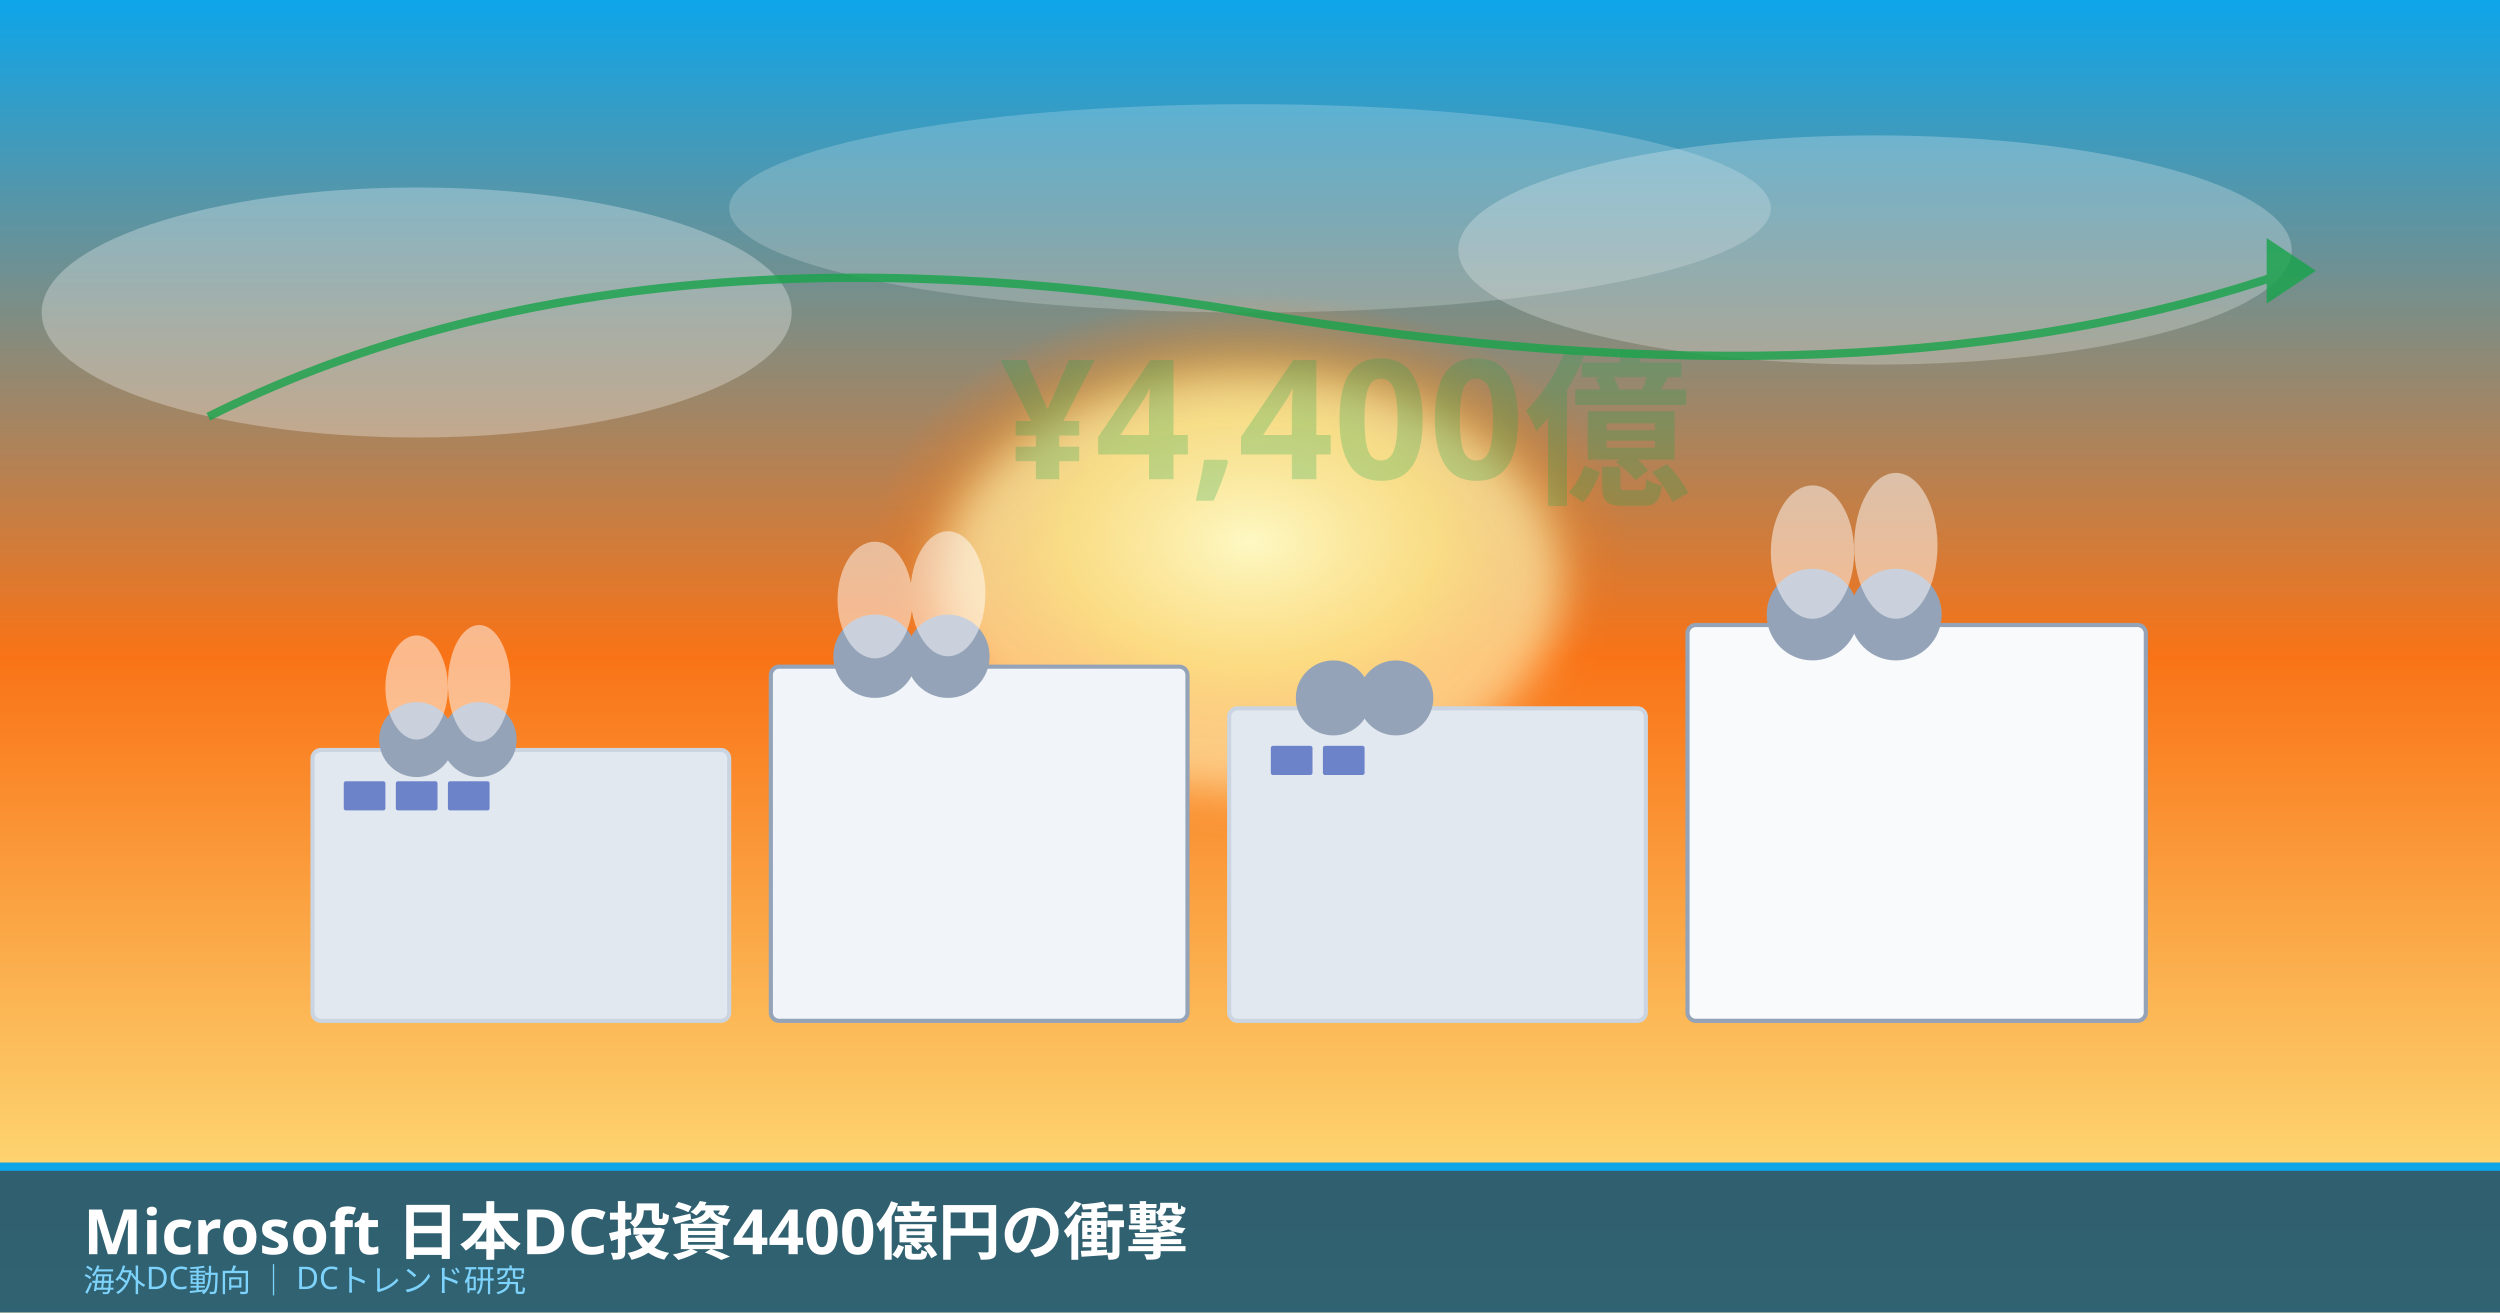
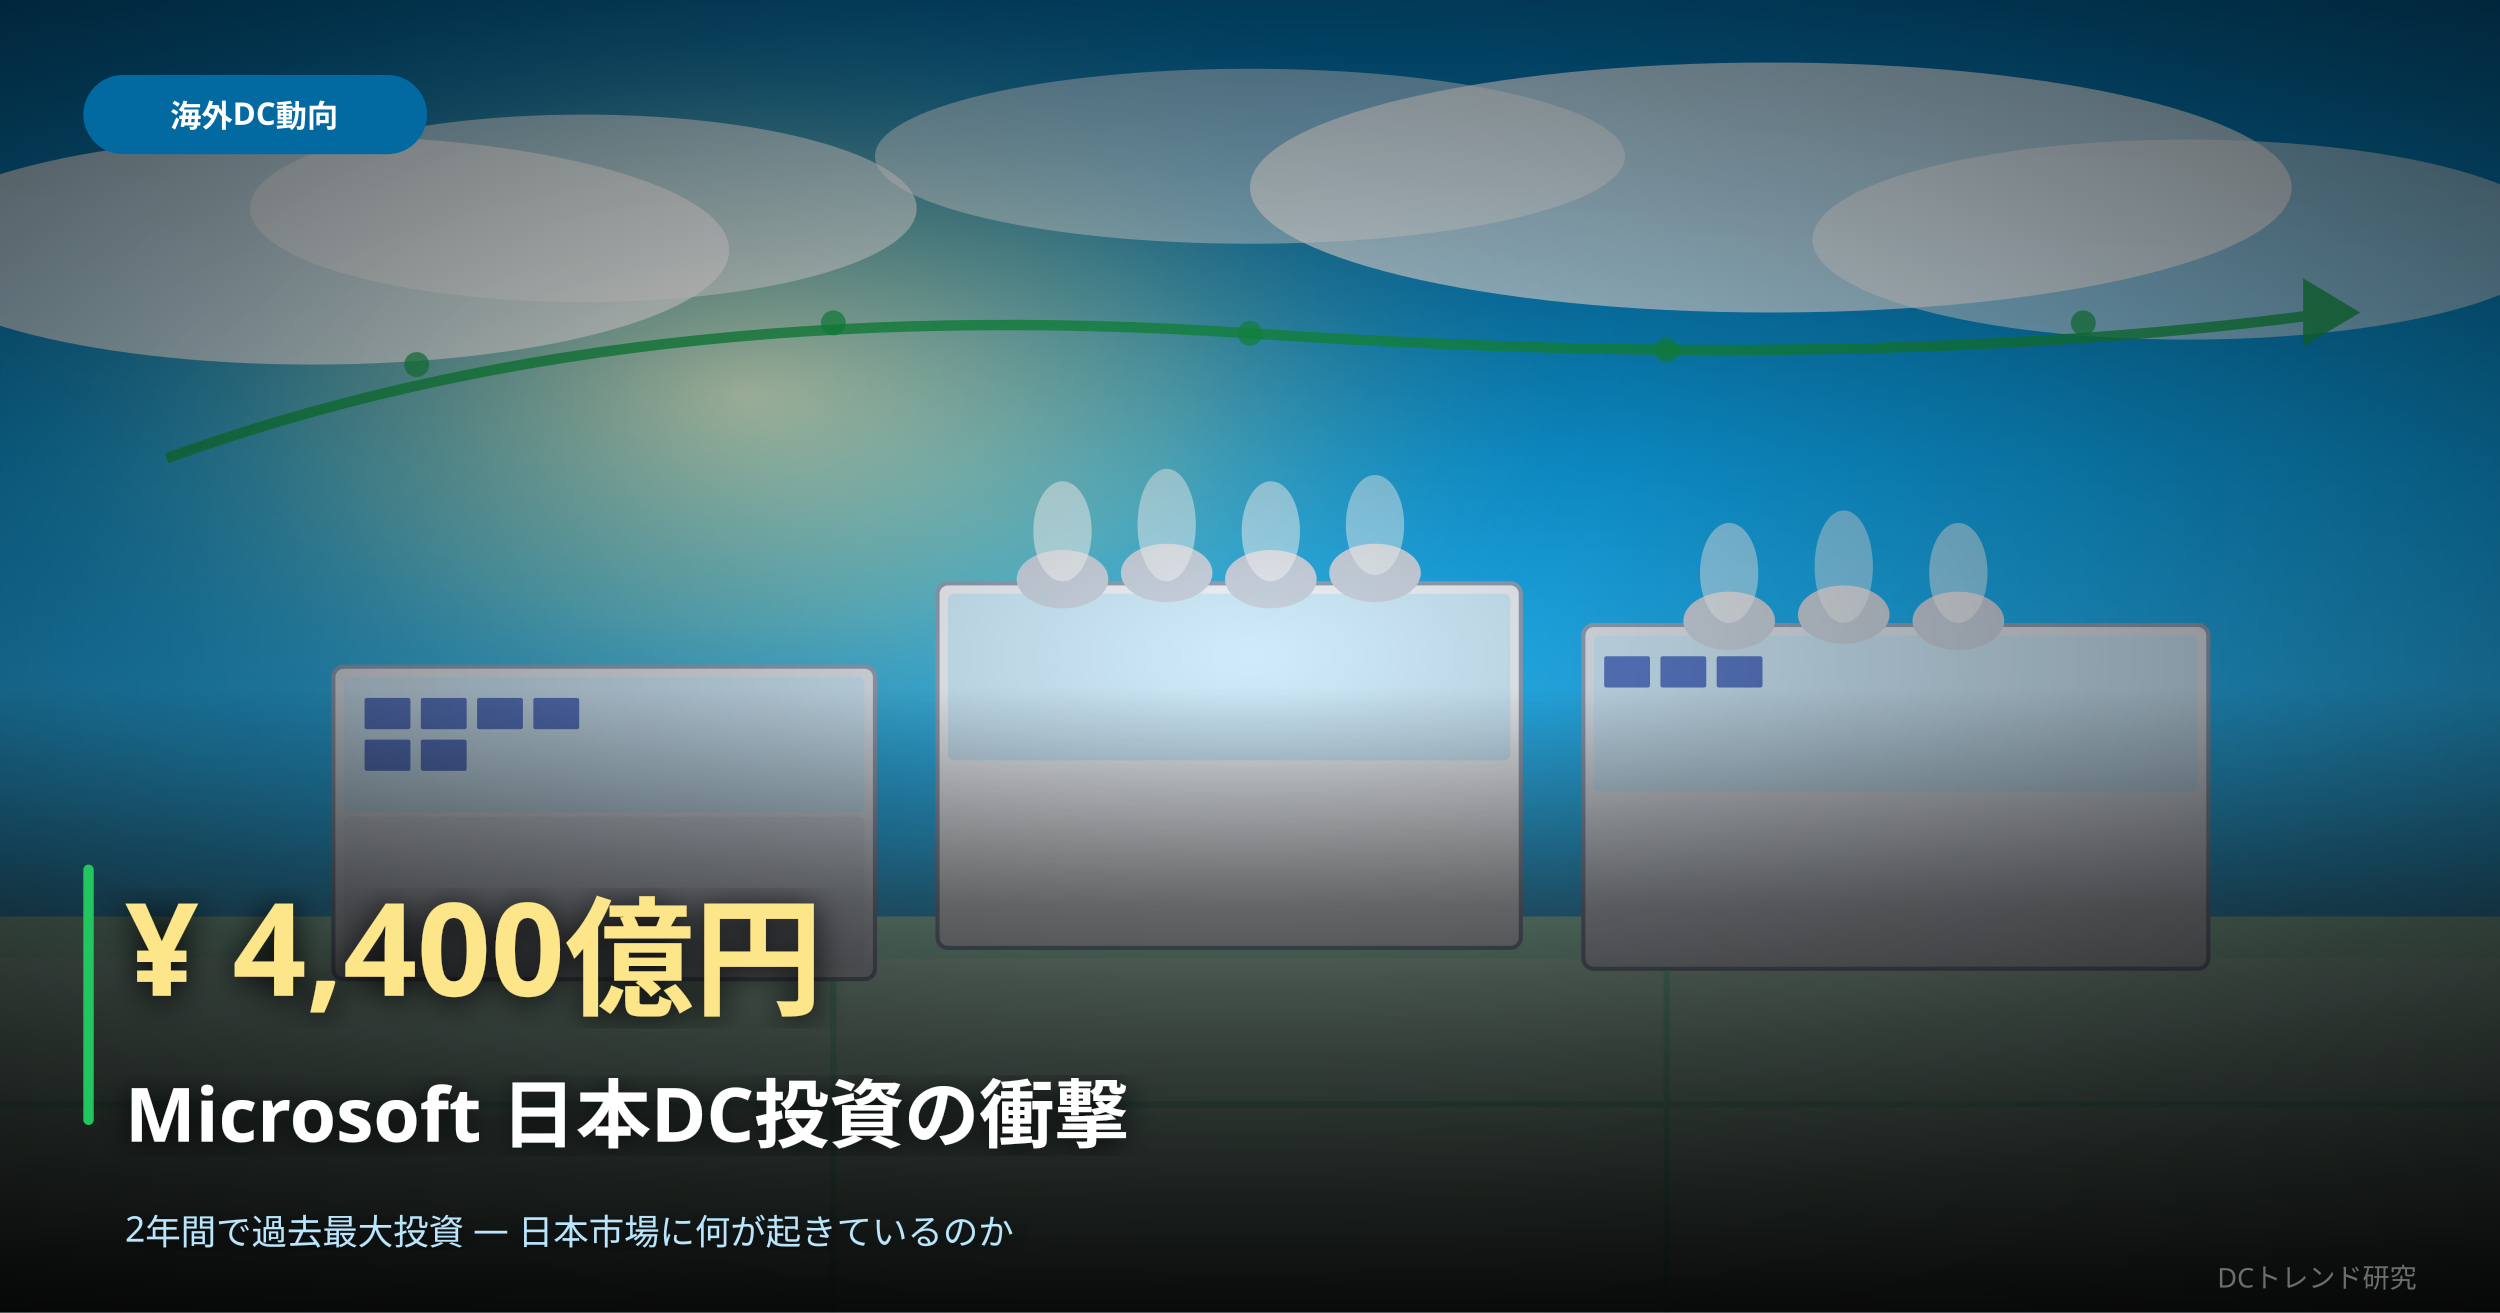
<svg xmlns="http://www.w3.org/2000/svg" viewBox="0 0 1200 630">
  <defs>
-     <linearGradient id="sunrise" x1="0" y1="0" x2="0" y2="1">
-       <stop offset="0%" stop-color="#0ea5e9" />
-       <stop offset="50%" stop-color="#f97316" />
-       <stop offset="100%" stop-color="#fef08a" />
+     <linearGradient id="bluesky" x1="0" y1="0" x2="0" y2="1">
+       <stop offset="0%" stop-color="#0369a1" />
+       <stop offset="35%" stop-color="#0ea5e9" />
+       <stop offset="65%" stop-color="#38bdf8" />
+       <stop offset="100%" stop-color="#bae6fd" />
    </linearGradient>
-     <radialGradient id="sun" cx="50%" cy="45%" r="30%">
-       <stop offset="0%" stop-color="#fef9c3" stop-opacity="1" />
-       <stop offset="50%" stop-color="#fbbf24" stop-opacity="0.8" />
-       <stop offset="100%" stop-color="#f97316" stop-opacity="0" />
+     <radialGradient id="sunspot" cx="30%" cy="30%" r="35%">
+       <stop offset="0%" stop-color="#fef9c3" stop-opacity="0.8" />
+       <stop offset="50%" stop-color="#fde68a" stop-opacity="0.3" />
+       <stop offset="100%" stop-color="#0369a1" stop-opacity="0" />
    </radialGradient>
-     <filter id="glow2">
-       <feGaussianBlur stdDeviation="10" />
+     <radialGradient id="vgn" cx="50%" cy="50%" r="72%">
+       <stop offset="0%" stop-color="transparent" />
+       <stop offset="100%" stop-color="rgba(0,0,0,0.65)" />
+     </radialGradient>
+     <linearGradient id="tov" x1="0" y1="0" x2="0" y2="1">
+       <stop offset="0%" stop-color="rgba(0,0,0,0)" />
+       <stop offset="35%" stop-color="rgba(0,0,0,0.5)" />
+       <stop offset="100%" stop-color="rgba(0,0,0,0.92)" />
+     </linearGradient>
+     <filter id="ts">
+       <feDropShadow dx="0" dy="2" stdDeviation="8" flood-color="rgba(0,0,0,0.95)" />
+     </filter>
+     <filter id="blur8">
+       <feGaussianBlur stdDeviation="8" />
+     </filter>
+     <filter id="glassreflect">
+       <feGaussianBlur stdDeviation="3" />
    </filter>
  </defs>
-   <rect width="1200" height="630" fill="url(#sunrise)" />
-   <ellipse cx="600" cy="280" rx="300" ry="200" fill="url(#sun)" />
-   <ellipse cx="600" cy="280" rx="150" ry="100" fill="#fef9c3" opacity="0.6" filter="url(#glow2)" />
-   <ellipse cx="200" cy="150" rx="180" ry="60" fill="white" opacity="0.3" />
-   <ellipse cx="900" cy="120" rx="200" ry="55" fill="white" opacity="0.25" />
-   <ellipse cx="600" cy="100" rx="250" ry="50" fill="white" opacity="0.2" />
-   <rect x="150" y="360" width="200" height="130" rx="4" fill="#e2e8f0" stroke="#cbd5e1" stroke-width="2" />
-   <rect x="370" y="320" width="200" height="170" rx="4" fill="#f1f5f9" stroke="#94a3b8" stroke-width="2" />
-   <rect x="590" y="340" width="200" height="150" rx="4" fill="#e2e8f0" stroke="#cbd5e1" stroke-width="2" />
-   <rect x="810" y="300" width="220" height="190" rx="4" fill="#f8fafc" stroke="#94a3b8" stroke-width="2" />
-   <g fill="#94a3b8">
-     <circle cx="200" cy="355" r="18" />
-     <circle cx="230" cy="355" r="18" />
-     <circle cx="420" cy="315" r="20" />
-     <circle cx="455" cy="315" r="20" />
-     <circle cx="640" cy="335" r="18" />
-     <circle cx="670" cy="335" r="18" />
-     <circle cx="870" cy="295" r="22" />
-     <circle cx="910" cy="295" r="22" />
+   <rect width="1200" height="630" fill="url(#bluesky)" />
+   <rect width="1200" height="630" fill="url(#sunspot)" />
+   <ellipse cx="150" cy="120" rx="200" ry="55" fill="white" opacity="0.75" />
+   <ellipse cx="280" cy="100" rx="160" ry="45" fill="white" opacity="0.6" />
+   <ellipse cx="850" cy="90" rx="250" ry="60" fill="white" opacity="0.7" />
+   <ellipse cx="1050" cy="115" rx="180" ry="48" fill="white" opacity="0.55" />
+   <ellipse cx="600" cy="75" rx="180" ry="42" fill="white" opacity="0.5" />
+   <rect x="0" y="440" width="1200" height="190" fill="#d1fae5" />
+   <rect x="0" y="440" width="1200" height="20" fill="#a7f3d0" opacity="0.6" />
+   <g stroke="#6ee7b7" stroke-width="3" opacity="0.5">
+     <line x1="400" y1="440" x2="400" y2="630" />
+     <line x1="800" y1="440" x2="800" y2="630" />
+     <line x1="0" y1="530" x2="1200" y2="530" />
  </g>
-   <g fill="white" opacity="0.5">
-     <ellipse cx="200" cy="330" rx="15" ry="25" />
-     <ellipse cx="230" cy="328" rx="15" ry="28" />
-     <ellipse cx="420" cy="288" rx="18" ry="28" />
-     <ellipse cx="455" cy="285" rx="18" ry="30" />
-     <ellipse cx="870" cy="265" rx="20" ry="32" />
-     <ellipse cx="910" cy="262" rx="20" ry="35" />
+   <rect x="160" y="320" width="260" height="150" rx="5" fill="#e2e8f0" stroke="#94a3b8" stroke-width="2" />
+   <rect x="165" y="325" width="250" height="65" rx="3" fill="#bae6fd" opacity="0.5" />
+   <rect x="165" y="392" width="250" height="73" rx="3" fill="#cbd5e1" opacity="0.4" />
+   <rect x="450" y="280" width="280" height="175" rx="5" fill="#f1f5f9" stroke="#94a3b8" stroke-width="2" />
+   <rect x="455" y="285" width="270" height="80" rx="3" fill="#bae6fd" opacity="0.6" />
+   <ellipse cx="510" cy="278" rx="22" ry="14" fill="#cbd5e1" />
+   <ellipse cx="560" cy="275" rx="22" ry="14" fill="#cbd5e1" />
+   <ellipse cx="610" cy="278" rx="22" ry="14" fill="#cbd5e1" />
+   <ellipse cx="660" cy="275" rx="22" ry="14" fill="#cbd5e1" />
+   <ellipse cx="510" cy="255" rx="14" ry="24" fill="white" opacity="0.55" />
+   <ellipse cx="560" cy="252" rx="14" ry="27" fill="white" opacity="0.5" />
+   <ellipse cx="610" cy="255" rx="14" ry="24" fill="white" opacity="0.52" />
+   <ellipse cx="660" cy="252" rx="14" ry="24" fill="white" opacity="0.48" />
+   <rect x="760" y="300" width="300" height="165" rx="5" fill="#e2e8f0" stroke="#94a3b8" stroke-width="2" />
+   <rect x="765" y="305" width="290" height="75" rx="3" fill="#bae6fd" opacity="0.55" />
+   <ellipse cx="830" cy="298" rx="22" ry="14" fill="#cbd5e1" />
+   <ellipse cx="885" cy="295" rx="22" ry="14" fill="#cbd5e1" />
+   <ellipse cx="940" cy="298" rx="22" ry="14" fill="#cbd5e1" />
+   <ellipse cx="830" cy="275" rx="14" ry="24" fill="white" opacity="0.5" />
+   <ellipse cx="885" cy="272" rx="14" ry="27" fill="white" opacity="0.45" />
+   <ellipse cx="940" cy="275" rx="14" ry="24" fill="white" opacity="0.5" />
+   <g fill="#1e40af" opacity="0.65">
+     <rect x="175" y="335" width="22" height="15" rx="1" />
+     <rect x="202" y="335" width="22" height="15" rx="1" />
+     <rect x="229" y="335" width="22" height="15" rx="1" />
+     <rect x="256" y="335" width="22" height="15" rx="1" />
+     <rect x="175" y="355" width="22" height="15" rx="1" />
+     <rect x="202" y="355" width="22" height="15" rx="1" />
+     <rect x="770" y="315" width="22" height="15" rx="1" />
+     <rect x="797" y="315" width="22" height="15" rx="1" />
+     <rect x="824" y="315" width="22" height="15" rx="1" />
  </g>
-   <g fill="#1e40af" opacity="0.6">
-     <rect x="165" y="375" width="20" height="14" rx="1" />
-     <rect x="190" y="375" width="20" height="14" rx="1" />
-     <rect x="215" y="375" width="20" height="14" rx="1" />
-     <rect x="610" y="358" width="20" height="14" rx="1" />
-     <rect x="635" y="358" width="20" height="14" rx="1" />
+   <g stroke="#16a34a" stroke-width="5" fill="none" opacity="0.8">
+     <path d="M 80 220 Q 300 140 600 160 Q 900 180 1120 150" />
+     <polygon points="1108,138 1128,150 1108,162" fill="#16a34a" />
  </g>
-   <g stroke="#16a34a" stroke-width="4" fill="none" opacity="0.8">
-     <path d="M 100 200 Q 300 100 600 150 Q 900 200 1100 130" />
-     <polygon points="1090,118 1108,130 1090,142" fill="#16a34a" />
+   <g fill="#16a34a" opacity="0.7">
+     <circle cx="200" cy="175" r="6" />
+     <circle cx="400" cy="155" r="6" />
+     <circle cx="600" cy="160" r="6" />
+     <circle cx="800" cy="168" r="6" />
+     <circle cx="1000" cy="155" r="6" />
  </g>
-   <text x="480" y="230" font-family="sans-serif" font-size="80" font-weight="900" fill="#16a34a" opacity="0.25">¥4,400億</text>
-   <rect x="0" y="560" width="1200" height="70" fill="#0c4a6e" opacity="0.85" />
-   <rect x="0" y="558" width="1200" height="4" fill="#0ea5e9" />
-   <text x="40" y="602" font-family="sans-serif" font-size="30" font-weight="900" fill="white">Microsoft 日本DC投資4400億円の衝撃</text>
-   <text x="40" y="620" font-family="sans-serif" font-size="15" fill="#7dd3fc">海外DC動向 ｜ DCトレンド研究</text>
+   <rect width="1200" height="630" fill="url(#vgn)" />
+   <rect x="0" y="330" width="1200" height="300" fill="url(#tov)" />
+   <rect x="40" y="36" width="165" height="38" rx="19" fill="#0369a1" />
+   <text x="122" y="61" font-family="sans-serif" font-size="15" font-weight="700" fill="white" text-anchor="middle">海外DC動向</text>
+   <rect x="40" y="415" width="5" height="125" rx="2.5" fill="#22c55e" />
+   <text x="60" y="478" font-family="sans-serif" font-size="62" font-weight="900" fill="#fde68a" filter="url(#ts)">¥ 4,400億円</text>
+   <text x="60" y="548" font-family="sans-serif" font-size="36" font-weight="900" fill="white" filter="url(#ts)">Microsoft 日本DC投資の衝撃</text>
+   <text x="60" y="596" font-family="sans-serif" font-size="17" fill="#bae6fd" filter="url(#ts)">2年間で過去最大投資 — 日本市場に何が起きているのか</text>
+   <text x="1160" y="618" font-family="sans-serif" font-size="13" fill="rgba(255,255,255,0.4)" text-anchor="end">DCトレンド研究</text>
</svg>
